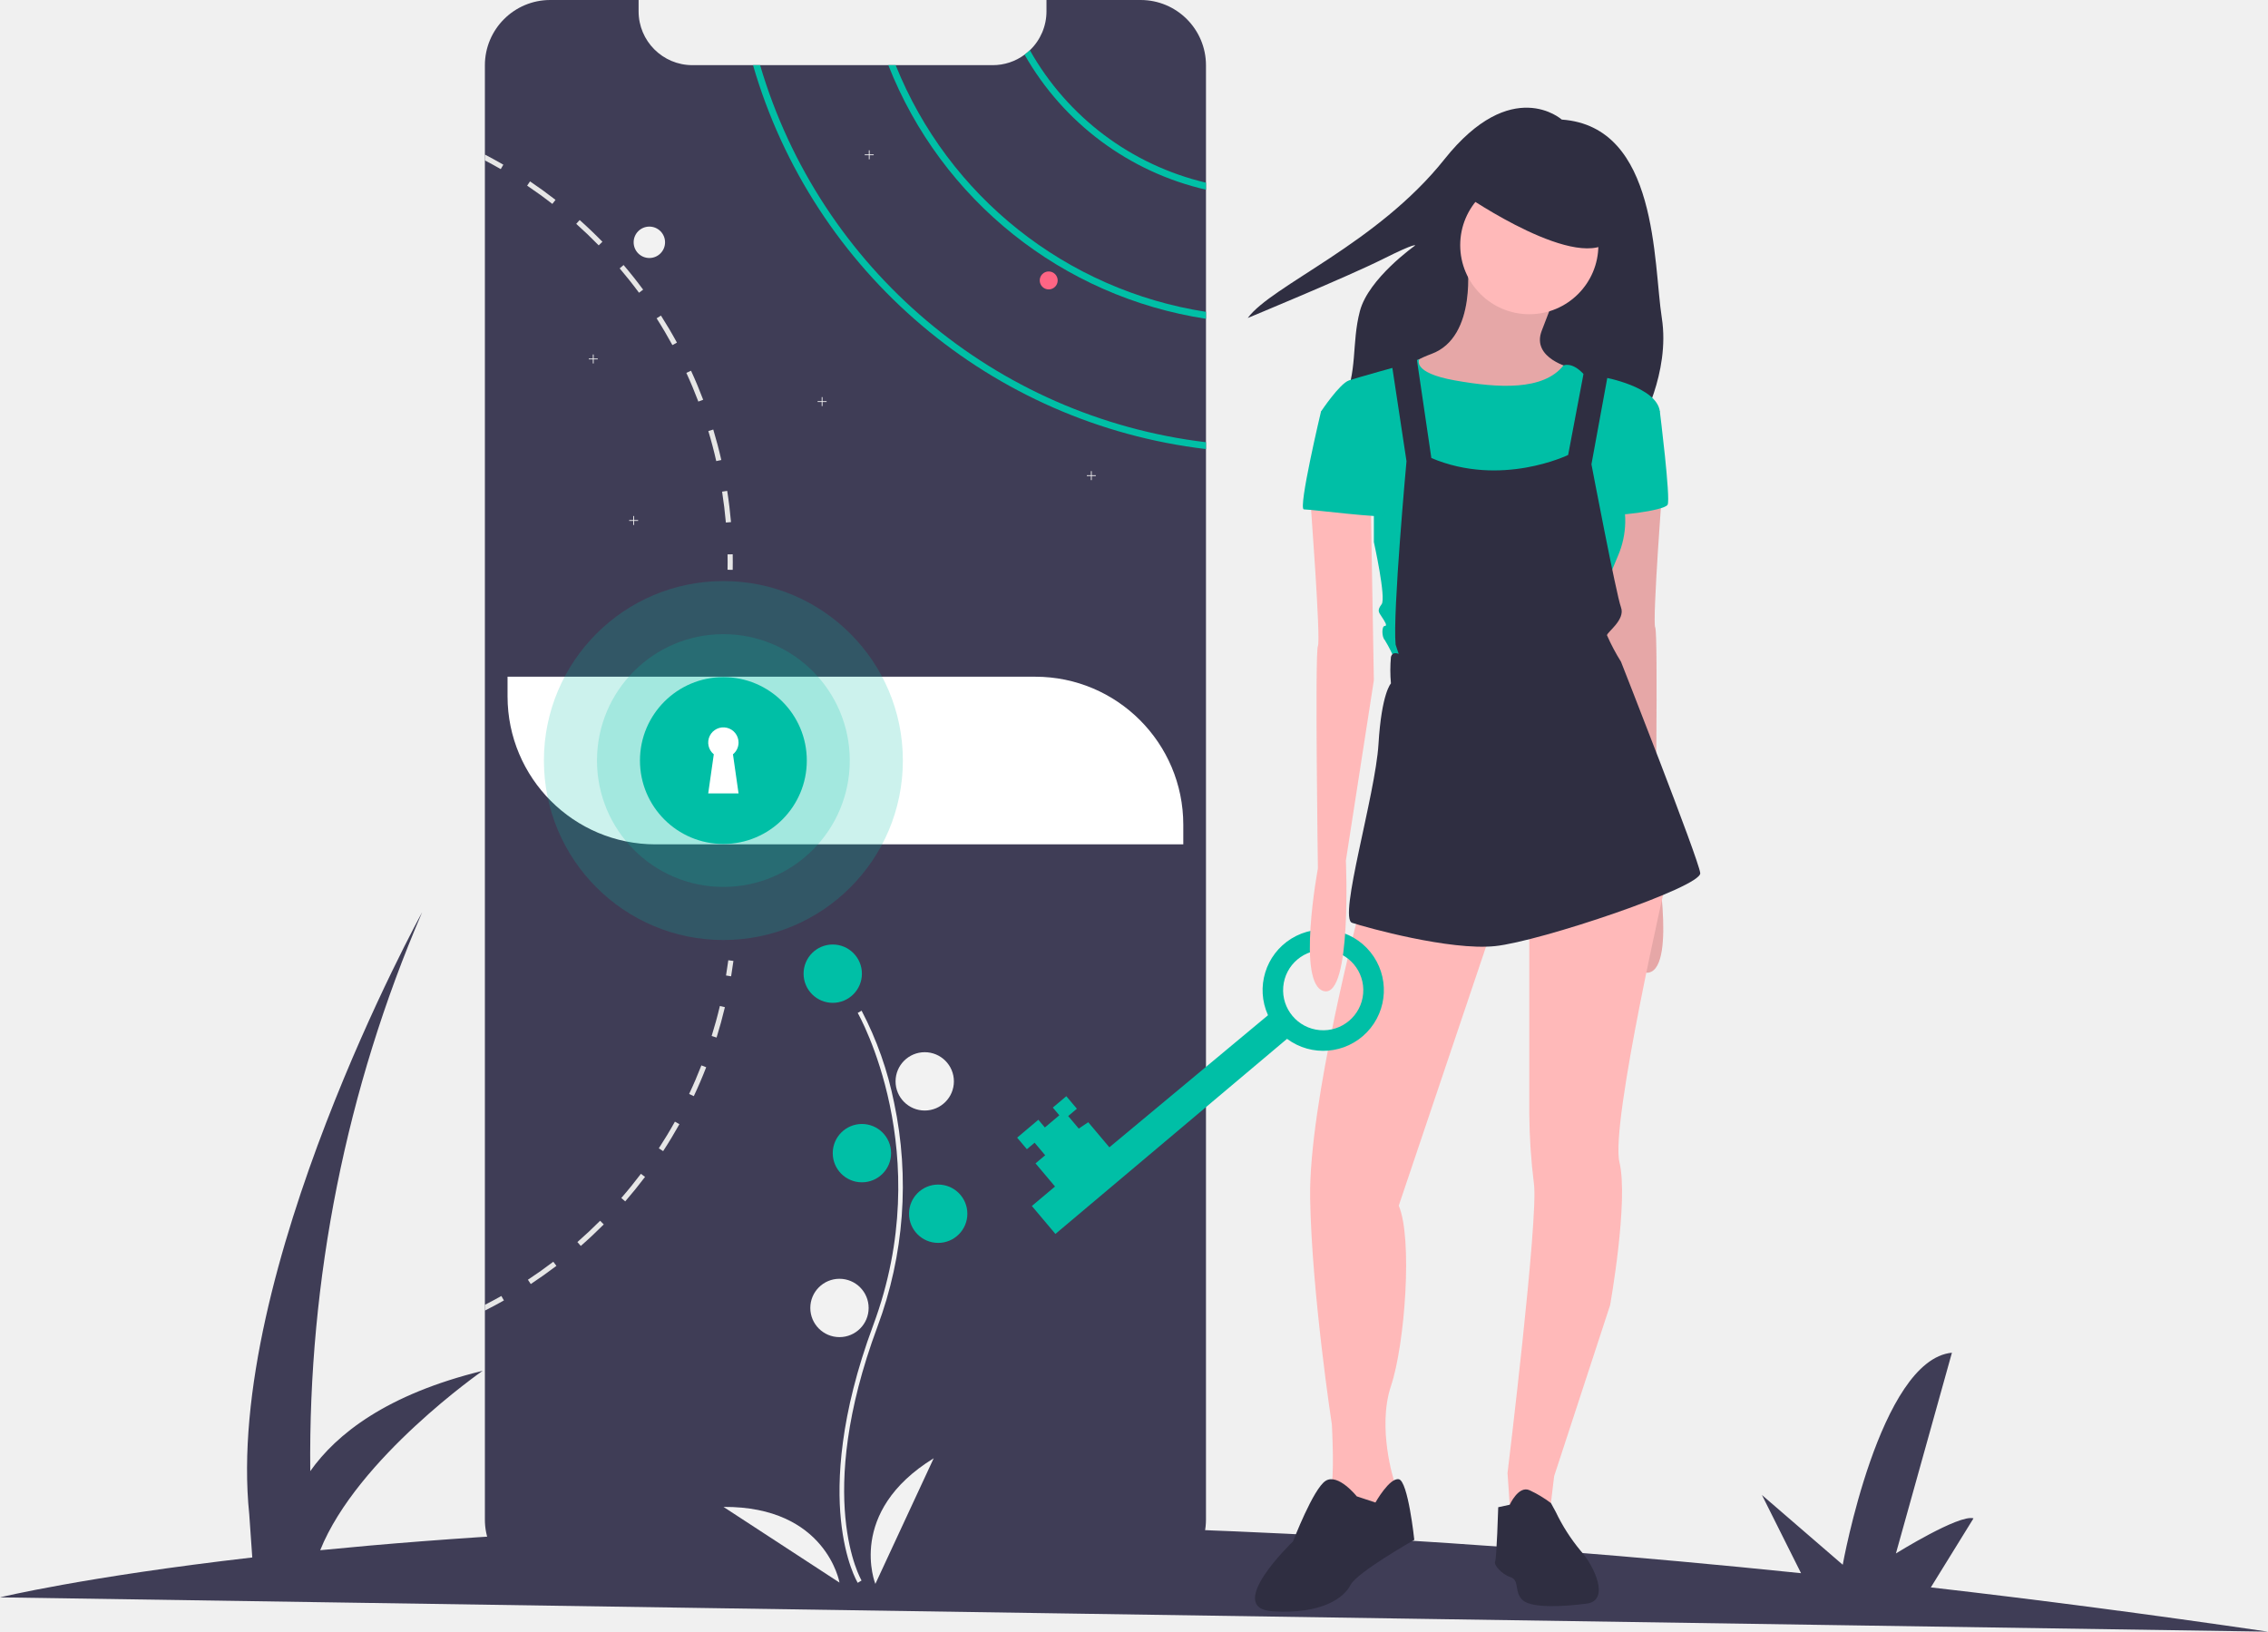
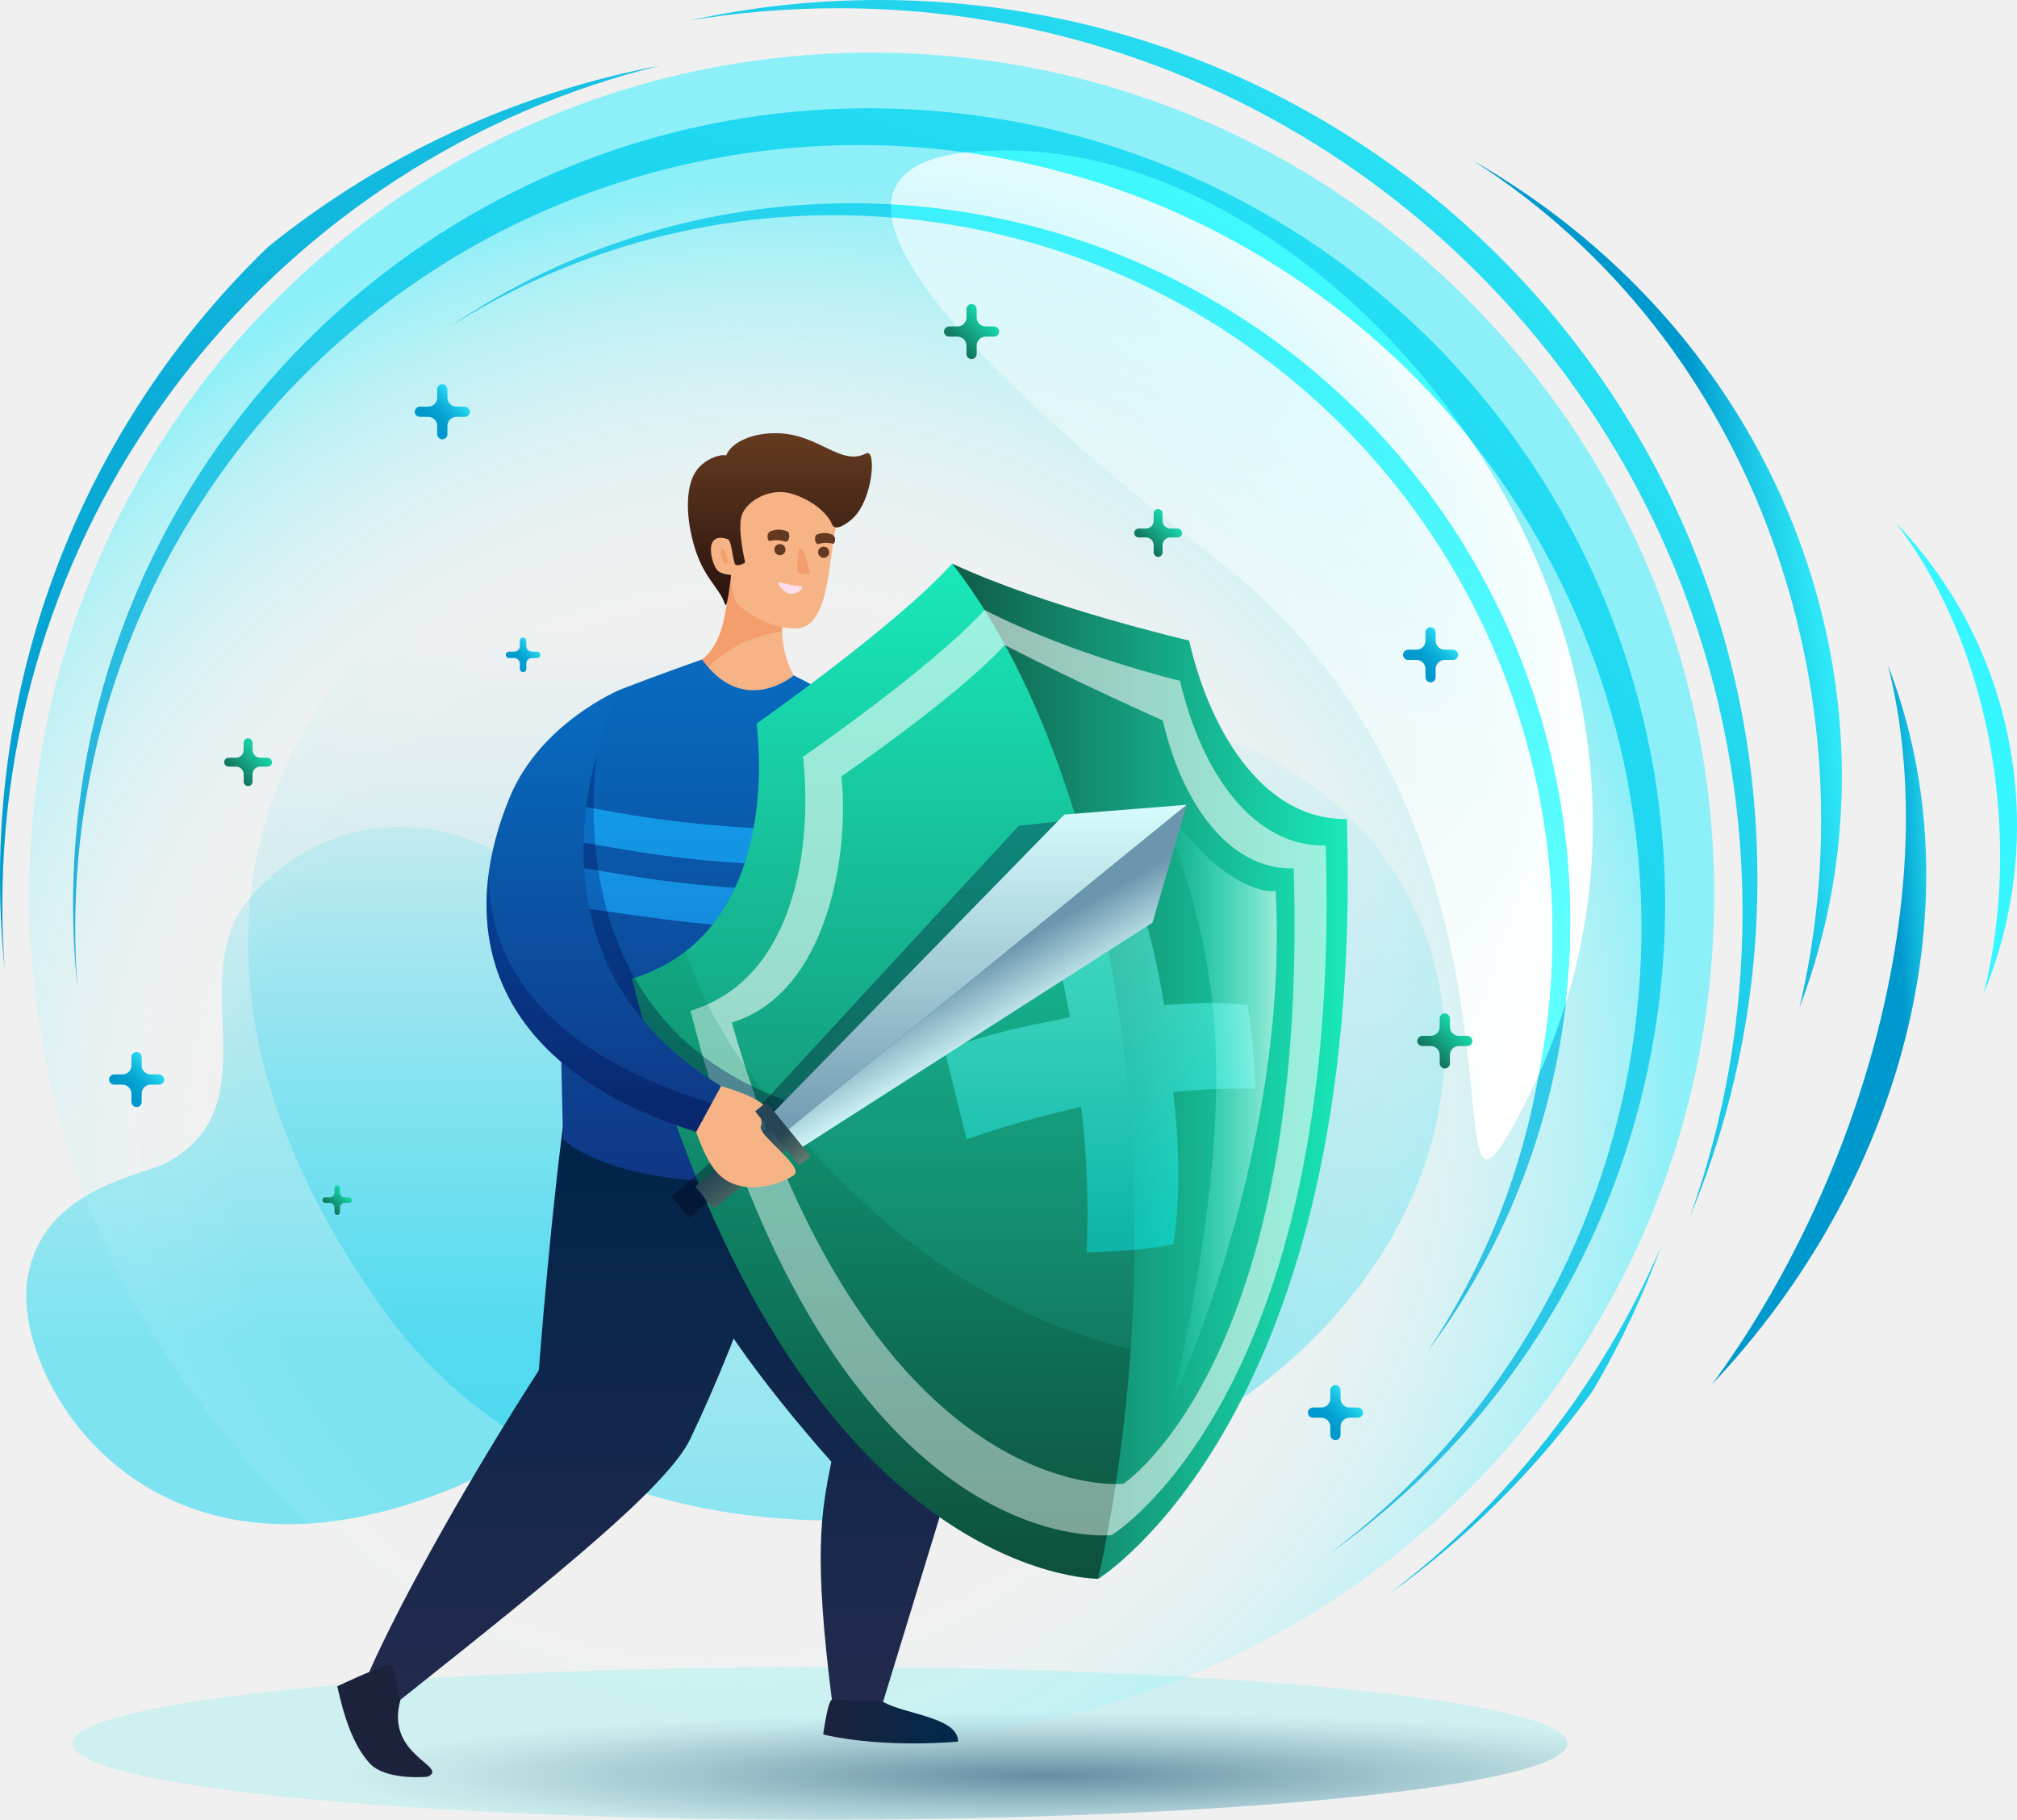
- <svg xmlns="http://www.w3.org/2000/svg" width="367.641" height="264.498" viewBox="0 0 367.641 264.498">
-   <g transform="translate(0 0)">
-     <path d="M462.195,609.605q-28.415-4.162-54.654-7.175l6.917-11.193c-2.332-.689-12.578,5.692-12.578,5.692l9.08-32.542c-11.728,1.13-17.7,34.373-17.7,34.373l-13.1-11.309,6.342,12.676c-53.538-5.526-99.776-7.7-138.667-7.948l5.92-9.58c-2.332-.689-12.578,5.692-12.578,5.692l9.08-32.542c-11.728,1.13-17.7,34.373-17.7,34.373l-13.1-11.309,6.717,13.425c-32.6.4-59.193,2.135-79.715,4.165,5.989-14.939,26.328-29.08,26.328-29.08-15.532,3.8-23.68,10.238-27.938,16.26a223.248,223.248,0,0,1,18.131-90.591s-32.111,58.337-28.021,97.614l.489,6.973c-27.216,3.137-40.9,6.468-40.9,6.468Z" transform="translate(-94.554 -345.107)" fill="#3f3d56" />
-     <path d="M427.561,96.952V332.689a10.6,10.6,0,0,1-10.594,10.587h-95.7a10.576,10.576,0,0,1-10.594-10.587V96.952a10.593,10.593,0,0,1,10.595-10.594h14.321v1.837a8.724,8.724,0,0,0,8.722,8.725h48.674a8.652,8.652,0,0,0,5.172-1.7,8.105,8.105,0,0,0,.858-.72,8.7,8.7,0,0,0,2.691-6.3V86.358h15.264A10.591,10.591,0,0,1,427.561,96.952Z" transform="translate(-232.073 -86.358)" fill="#3f3d56" />
-     <circle cx="2.546" cy="2.546" r="2.546" transform="translate(102.713 36.732)" fill="#f2f2f2" />
-     <path d="M552.079,108.738a8.1,8.1,0,0,1-.858.72,45.55,45.55,0,0,0,29.407,21.89v-1.135a44.478,44.478,0,0,1-28.549-21.475Z" transform="translate(-385.14 -100.599)" fill="#00bfa6" />
-     <path d="M491.684,115.4h-1.193a66.069,66.069,0,0,0,51.493,41.114v-1.127a64.935,64.935,0,0,1-50.3-39.987Z" transform="translate(-346.497 -104.837)" fill="#00bfa6" />
-     <path d="M431.34,115.4h-1.149a87.112,87.112,0,0,0,73.423,62.233v-1.109A86,86,0,0,1,431.34,115.4Z" transform="translate(-308.127 -104.837)" fill="#00bfa6" />
-     <path d="M263.881,158.663h-.663V158h-.129v.663h-.663v.129h.663v.663h.129v-.663h.663Z" transform="translate(-166.987 -100.539)" fill="#f2f2f2" />
-     <path d="M386.881,67.663h-.663V67h-.129v.663h-.663v.129h.663v.663h.129v-.663h.663Z" transform="translate(-245.254 -42.633)" fill="#f2f2f2" />
-     <path d="M281.881,230.663h-.663V230h-.129v.663h-.663v.129h.663v.663h.129v-.663h.663Z" transform="translate(-178.441 -146.354)" fill="#f2f2f2" />
-     <path d="M365.881,177.663h-.663V177h-.129v.663h-.663v.129h.663v.663h.129v-.663h.663Z" transform="translate(-231.892 -112.629)" fill="#f2f2f2" />
-     <path d="M485.881,210.663h-.663V210h-.129v.663h-.663v.129h.663v.663h.129v-.663h.663Z" transform="translate(-308.25 -133.627)" fill="#f2f2f2" />
-     <circle cx="1.455" cy="1.455" r="1.455" transform="translate(168.539 44.005)" fill="#ff6584" />
-     <path d="M417.236,305.158l-.826.127c.258,1.651.462,3.339.611,5.008l.833-.073C417.705,308.529,417.5,306.827,417.236,305.158Z" transform="translate(-299.358 -225.585)" fill="#e6e6e6" />
-     <path d="M411.071,277.818l-.8.244c.484,1.6.916,3.24,1.284,4.873l.818-.185C412,281.1,411.558,279.44,411.071,277.818Z" transform="translate(-295.451 -208.188)" fill="#e6e6e6" />
-     <path d="M401.231,251.6l-.76.349c.7,1.524,1.353,3.088,1.946,4.651l.782-.295C402.6,254.722,401.94,253.136,401.231,251.6Z" transform="translate(-289.215 -191.504)" fill="#e6e6e6" />
-     <path d="M387.926,227.018l-.706.447c.9,1.411,1.76,2.873,2.56,4.339l.735-.4C389.708,229.92,388.835,228.444,387.926,227.018Z" transform="translate(-280.784 -175.863)" fill="#e6e6e6" />
-     <path d="M371.387,204.488l-.636.542c1.084,1.273,2.138,2.6,3.135,3.95l.669-.5C373.551,207.121,372.485,205.775,371.387,204.488Z" transform="translate(-270.304 -161.527)" fill="#e6e6e6" />
-     <path d="M351.947,184.428l-.556.622c1.251,1.117,2.477,2.291,3.644,3.488l.6-.586C354.453,186.741,353.213,185.555,351.947,184.428Z" transform="translate(-257.984 -148.762)" fill="#e6e6e6" />
-     <path d="M329.98,167.208l-.469.691c1.389.935,2.764,1.931,4.084,2.96l.516-.658C332.773,169.161,331.384,168.154,329.98,167.208Z" transform="translate(-244.062 -137.804)" fill="#e6e6e6" />
-     <path d="M310.671,155.248v.946c.869.455,1.731.931,2.575,1.418l.418-.724Q312.191,156.037,310.671,155.248Z" transform="translate(-232.074 -130.194)" fill="#e6e6e6" />
-     <path d="M418.161,516.843c.136-.813.26-1.644.369-2.468l.829.11c-.11.833-.236,1.673-.373,2.495Z" transform="translate(-300.472 -358.714)" fill="#e6e6e6" />
-     <path d="M411.752,539.628l.8.249c.5-1.616.955-3.272,1.348-4.921l-.814-.193C412.7,536.4,412.25,538.03,411.752,539.628Z" transform="translate(-296.394 -371.687)" fill="#e6e6e6" />
-     <path d="M401.71,565.863l.759.356c.721-1.53,1.4-3.107,2.009-4.686l-.78-.3C403.093,562.79,402.425,564.35,401.71,565.863Z" transform="translate(-290.004 -388.528)" fill="#e6e6e6" />
-     <path d="M388.2,590.644l.7.455c.925-1.418,1.812-2.888,2.638-4.368l-.729-.409C389.994,587.786,389.114,589.239,388.2,590.644Z" transform="translate(-281.406 -404.496)" fill="#e6e6e6" />
-     <path d="M371.482,613.486l.634.549c1.113-1.283,2.191-2.618,3.214-3.968l-.67-.5C373.652,610.9,372.584,612.219,371.482,613.486Z" transform="translate(-270.769 -419.286)" fill="#e6e6e6" />
-     <path d="M351.908,633.949l.551.629c1.279-1.116,2.529-2.293,3.724-3.488l-.591-.592C354.41,631.68,353.17,632.841,351.908,633.949Z" transform="translate(-258.313 -432.605)" fill="#e6e6e6" />
-     <path d="M329.855,651.674l.462.7c1.412-.932,2.814-1.926,4.16-2.95l-.506-.668C332.638,649.771,331.253,650.753,329.855,651.674Z" transform="translate(-244.281 -444.223)" fill="#e6e6e6" />
-     <path d="M313.758,664.742c-1.011.571-2.044,1.124-3.088,1.648v-.938c.9-.458,1.8-.942,2.673-1.433Z" transform="translate(-232.074 -453.935)" fill="#e6e6e6" />
-     <path d="M418.836,333.437l.836-.015c.015.844.016,1.693,0,2.523l-.836-.013C418.852,335.111,418.851,334.272,418.836,333.437Z" transform="translate(-300.901 -243.57)" fill="#e6e6e6" />
-     <path d="M226.216,301.632h85.541a24,24,0,0,1,24,24v3.177H250.219a24,24,0,0,1-24-24v-3.177Z" transform="translate(-143.946 -191.934)" fill="#fff" />
-     <path d="M471.7,629.6c-.083-.136-2.051-3.422-2.734-10.246-.626-6.26-.223-16.812,5.249-31.53,10.367-27.884-2.389-50.382-2.519-50.606l.629-.365a55.851,55.851,0,0,1,5.269,14.927,65.121,65.121,0,0,1-2.7,36.3c-10.349,27.836-2.655,41.013-2.576,41.143Z" transform="translate(-332.66 -373.019)" fill="#f2f2f2" />
-     <circle cx="4.728" cy="4.728" r="4.728" transform="translate(130.259 153.109)" fill="#00bfa6" />
-     <circle cx="4.728" cy="4.728" r="4.728" transform="translate(145.17 170.566)" fill="#f2f2f2" />
-     <circle cx="4.728" cy="4.728" r="4.728" transform="translate(134.987 182.203)" fill="#00bfa6" />
-     <circle cx="4.728" cy="4.728" r="4.728" transform="translate(147.352 192.023)" fill="#00bfa6" />
-     <circle cx="4.728" cy="4.728" r="4.728" transform="translate(131.35 207.297)" fill="#f2f2f2" />
-     <path d="M483.4,756.724s-4.728-11.638,9.456-20.366Z" transform="translate(-341.504 -499.966)" fill="#f2f2f2" />
-     <path d="M435.833,770.308s-2.152-12.376-18.805-12.27Z" transform="translate(-299.75 -513.762)" fill="#f2f2f2" />
-     <circle cx="29.094" cy="29.094" r="29.094" transform="translate(88.166 94.193)" fill="#00bfa6" opacity="0.2" />
-     <circle cx="20.489" cy="20.489" r="20.489" transform="translate(96.771 102.798)" fill="#00bfa6" opacity="0.2" />
-     <circle cx="13.523" cy="13.523" r="13.523" transform="translate(103.737 109.765)" fill="#00bfa6" />
-     <path d="M415.137,413.035a2.459,2.459,0,1,0-4.012,1.905l-.905,6.339h4.917l-.905-6.339A2.453,2.453,0,0,0,415.137,413.035Z" transform="translate(-295.419 -292.664)" fill="#fff" />
-     <path d="M701.6,136.285s-8.111-7.272-19.018,6.433-27.968,20.417-31.884,25.731c0,0,16.222-6.712,21.815-9.509s5.314-2.237,5.314-2.237-7.551,5.314-8.95,10.628-.28,9.789-2.8,15.1,48.105,3.636,48.105,3.636,5.034-8.67,3.636-17.62S717.262,137.4,701.6,136.285Z" transform="translate(-448.439 -116.901)" fill="#2f2e41" />
-     <path d="M729.1,202.56s1.764,12.346-5.795,15.117-4.787,6.551-4.787,6.551l11.338,5.543,12.094-3.779,4.031-6.047s-6.551-1.512-4.787-6.047,2.268-6.047,2.268-6.047Z" transform="translate(-491.277 -160.3)" fill="#ffb9b9" />
-     <path d="M729.1,202.56s1.764,12.346-5.795,15.117-4.787,6.551-4.787,6.551l11.338,5.543,12.094-3.779,4.031-6.047s-6.551-1.512-4.787-6.047,2.268-6.047,2.268-6.047Z" transform="translate(-491.277 -160.3)" opacity="0.1" />
-     <path d="M817.7,299.551s-1.764,23.18-1.26,24.188,0,36.029,0,36.029,3.527,18.9-1.008,19.9-3.527-21.164-3.527-21.164l-4.535-29.227.5-28.975Z" transform="translate(-548.131 -222.017)" fill="#ffb9b9" />
-     <path d="M817.7,299.551s-1.764,23.18-1.26,24.188,0,36.029,0,36.029,3.527,18.9-1.008,19.9-3.527-21.164-3.527-21.164l-4.535-29.227.5-28.975Z" transform="translate(-548.131 -222.017)" opacity="0.1" />
-     <path d="M686.56,491.454s-8.315,31.494-8.063,46.863,3.527,36.785,3.527,36.785.5,9.322-.252,10.33,3.779,5.291,3.779,5.291l4.787-2.772,1.764-2.016v-1.764s-2.772-8.566-.5-15.369,3.527-23.936,1.26-29.227l15.621-46.36Z" transform="translate(-466.125 -344.129)" fill="#ffb9b9" />
-     <path d="M670.421,748.46s-3.023-3.779-5.039-2.519-5.291,9.826-5.291,9.826S648.753,766.6,656.815,767.1s11.59-2.268,12.6-4.283,10.33-7.307,10.33-7.307-1.008-9.574-2.52-9.826-3.779,3.779-3.779,3.779Z" transform="translate(-450.49 -505.896)" fill="#2f2e41" />
-     <path d="M770.019,483.771v31.242a96.625,96.625,0,0,0,.756,11.338c.756,5.543-4.283,46.863-4.283,46.863l.5,7.307,6.3-.5.756-6.3L783.12,546s3.023-16.881,1.512-23.18,7.811-46.611,7.811-46.611Z" transform="translate(-522.122 -334.43)" fill="#ffb9b9" />
-     <path d="M761.4,753.123l1.866-.406s1.409-3.122,3.173-2.366a19.018,19.018,0,0,1,3.507,2.1l.776,1.426a30.116,30.116,0,0,0,4.031,6.3c2.268,2.52,4.787,8.063,1.008,8.567s-8.818.756-10.33-.5-.5-3.275-2.016-3.779-2.771-2.016-2.52-2.52S761.4,753.123,761.4,753.123Z" transform="translate(-518.538 -508.795)" fill="#2f2e41" />
-     <circle cx="11.198" cy="11.198" r="11.198" transform="translate(236.699 28.543)" fill="#ffb9b9" />
-     <path d="M718,247.637l3.328-1.162s-1.312,2.17,5.742,3.43,14.361,1.706,17.636-2.423c0,0,1.26-.6,3.024,1.163s2.771,1.26,2.771,1.26l-1.26,6.551-2.52,12.094-3.275,9.07-9.322-2.016L724.043,268.3l-3.779-9.826V249.4Z" transform="translate(-491.263 -188.244)" fill="#00bfa6" />
-     <path d="M726.693,252.806l2.52-1.764s8.566,1.512,9.07,5.543l-6.551,12.6a14.342,14.342,0,0,1-.252,10.834c-2.52,5.795-2.268,7.055-2.268,7.055l-1.764,7.559-32,2.52a22.664,22.664,0,0,0-1.764-3.527c-.5-.5-.5-2.268,0-2.268s0-.756-.5-1.512-.756-1.008,0-2.016-1.26-10.078-1.26-10.078v-9.826l-8.566-11.338s3.023-4.535,4.535-5.039,8.7-2.491,8.7-2.491l1.627,2.4,2.268,18.236,3.275,11.086,13.791-2.343,5.357-8.995,3.527-10.582Z" transform="translate(-469.221 -189.885)" fill="#00bfa6" />
-     <path d="M817.809,265.6l2.016,1.512s1.764,14.109,1.26,15.117-9.322,2.016-9.574,1.512S817.809,265.6,817.809,265.6Z" transform="translate(-550.764 -200.416)" fill="#00bfa6" />
-     <path d="M702.624,244.443l2.52,16.629s-2.268,24.691-1.764,29.731l.5,1.512s-1.008-.5-1.26.5a23.566,23.566,0,0,0,0,4.283s-1.512,1.512-2.016,9.826-6.551,28.219-4.283,28.975,15.873,4.535,23.18,3.779,33.51-9.574,33.258-11.842-12.85-34.266-12.85-34.266a33.1,33.1,0,0,1-2.267-4.283c0-.5,3.023-2.52,2.268-4.535s-4.787-23.18-4.787-23.18l2.772-15.117-3.779-1.008-2.771,14.613s-10.834,5.291-22.172.5l-2.52-17.133Z" transform="translate(-477.151 -186.309)" fill="#2f2e41" />
-     <path d="M747.864,164.718s18.645,12.85,23.684,7.055-8.818-10.834-8.818-10.834l-11.59-1.26Z" transform="translate(-510.269 -133.014)" fill="#2f2e41" />
-     <path d="M591.664,518.405a9.829,9.829,0,1,0-3.084-3.827l-25.715,21.411-3.424-4.064-1.538,1.029-1.712-2.032,1.407-1.185-1.712-2.032-2.188,1.844,1.054,1.25-2.344,1.975-1.054-1.25-3.438,2.9,1.58,1.875,1.25-1.054,1.712,2.032-1.563,1.317,3.16,3.751L550.3,545.5l3.819,4.532Zm6.42-14.362a6.5,6.5,0,1,1-7.033,5.926A6.5,6.5,0,0,1,598.084,504.043Z" transform="translate(-383.037 -350.006)" fill="#00bfa6" />
-     <path d="M678.424,307.864s1.764,23.18,1.26,24.188,0,36.029,0,36.029-3.527,18.9,1.008,19.9,3.527-21.164,3.527-21.164l4.535-29.227-.5-28.975Z" transform="translate(-466.053 -227.307)" fill="#ffb9b9" />
-     <path d="M680.224,267.682l-2.016.756s-3.779,15.873-2.771,15.873,13.1,1.512,13.1,1.008-2.268-12.85-2.268-12.85Z" transform="translate(-464.073 -201.738)" fill="#00bfa6" />
+ <svg xmlns="http://www.w3.org/2000/svg" xmlns:xlink="http://www.w3.org/1999/xlink" width="459.89" height="414.945" viewBox="0 0 459.89 414.945">
+   <defs>
+     <linearGradient id="a" x1="0.622" y1="0.737" x2="0.622" y2="-0.221" gradientUnits="objectBoundingBox">
+       <stop offset="0" stop-color="#86f1ff" />
+       <stop offset="1" stop-color="#fff" />
+     </linearGradient>
+     <linearGradient id="b" x1="0.972" y1="3.578" x2="0.972" y2="2.571" xlink:href="#a" />
+     <linearGradient id="c" x1="0.231" y1="9.837" x2="0.231" y2="8.625" xlink:href="#a" />
+     <linearGradient id="d" x1="-1.209" y1="13.813" x2="-1.209" y2="12.651" xlink:href="#a" />
+     <linearGradient id="e" x1="0.56" y1="1.116" x2="0.56" y2="0.092" xlink:href="#a" />
+     <radialGradient id="f" cx="0.214" cy="0.927" r="1.299" gradientTransform="translate(0.046) scale(0.908 1)" gradientUnits="objectBoundingBox">
+       <stop offset="0.29" stop-color="#0099ce" />
+       <stop offset="0.42" stop-color="#039ed0" />
+       <stop offset="0.579" stop-color="#0badd8" />
+       <stop offset="0.752" stop-color="#1ac5e5" />
+       <stop offset="0.935" stop-color="#2de8f7" />
+       <stop offset="1" stop-color="#36f6ff" />
+     </radialGradient>
+     <radialGradient id="g" cx="-3.552" cy="0.577" r="5.369" gradientTransform="translate(-0.138) scale(1.276 1)" xlink:href="#f" />
+     <radialGradient id="h" cx="-0.258" cy="1.189" r="1.543" gradientTransform="translate(-0.07) scale(1.139 1)" xlink:href="#f" />
+     <radialGradient id="i" cx="0.627" cy="1.527" r="2.075" gradientTransform="translate(-0.185) scale(1.371 1)" xlink:href="#f" />
+     <radialGradient id="j" cx="-0.033" cy="1.083" r="1.635" gradientTransform="translate(-0.012) scale(1.025 1)" xlink:href="#f" />
+     <radialGradient id="k" cx="0.419" cy="0.639" r="0.57" gradientTransform="matrix(0.672, -0.741, 0.706, 0.64, -0.313, 0.54)" gradientUnits="objectBoundingBox">
+       <stop offset="0.521" stop-color="#fff" stop-opacity="0" />
+       <stop offset="0.644" stop-color="#cefbff" stop-opacity="0.114" />
+       <stop offset="0.911" stop-color="#54f2ff" stop-opacity="0.4" />
+       <stop offset="1" stop-color="#2aefff" stop-opacity="0.502" />
+     </radialGradient>
+     <radialGradient id="l" cx="0.13" cy="0.581" r="0.715" gradientTransform="translate(-0.219) scale(1.437 1)" gradientUnits="objectBoundingBox">
+       <stop offset="0" stop-color="#fff" stop-opacity="0" />
+       <stop offset="0.086" stop-color="#fff" stop-opacity="0.031" />
+       <stop offset="0.219" stop-color="#fff" stop-opacity="0.118" />
+       <stop offset="0.384" stop-color="#fff" stop-opacity="0.263" />
+       <stop offset="0.575" stop-color="#fff" stop-opacity="0.459" />
+       <stop offset="0.786" stop-color="#fff" stop-opacity="0.714" />
+       <stop offset="1" stop-color="#fff" />
+     </radialGradient>
+     <linearGradient id="m" x1="0.67" y1="0.513" x2="1.038" y2="0.402" gradientUnits="objectBoundingBox">
+       <stop offset="0" stop-color="#0099ce" />
+       <stop offset="0.118" stop-color="#0aabd7" />
+       <stop offset="0.36" stop-color="#1dcbe8" />
+       <stop offset="0.593" stop-color="#2be3f5" />
+       <stop offset="0.812" stop-color="#33f1fc" />
+       <stop offset="1" stop-color="#36f6ff" />
+     </linearGradient>
+     <linearGradient id="n" x1="0.928" y1="0.628" x2="1.311" y2="0.549" xlink:href="#m" />
+     <linearGradient id="o" x1="-0.545" y1="0.585" x2="-0.026" y2="0.493" xlink:href="#m" />
+     <radialGradient id="p" cx="0.5" cy="0.5" r="4.644" gradientTransform="translate(0.599 0.665) scale(0.102 0.09)" gradientUnits="objectBoundingBox">
+       <stop offset="0" stop-color="#6c96ae" />
+       <stop offset="0.069" stop-color="#759eb4" />
+       <stop offset="0.502" stop-color="#acd2dc" />
+       <stop offset="0.825" stop-color="#cef2f5" />
+       <stop offset="1" stop-color="#dbffff" />
+     </radialGradient>
+     <linearGradient id="q" x1="0.5" y1="1" x2="0.5" gradientUnits="objectBoundingBox">
+       <stop offset="0" stop-color="#232a4d" />
+       <stop offset="1" stop-color="#00244a" />
+     </linearGradient>
+     <linearGradient id="s" y1="0.5" x2="1" y2="0.5" gradientUnits="objectBoundingBox">
+       <stop offset="0" stop-color="#1c223c" />
+       <stop offset="1" stop-color="#00284c" />
+     </linearGradient>
+     <linearGradient id="t" x1="1.154" y1="2.576" x2="2.421" y2="2.576" xlink:href="#s" />
+     <linearGradient id="u" x1="0.518" y1="1.044" x2="0.518" y2="0.026" gradientUnits="objectBoundingBox">
+       <stop offset="0" stop-color="#26110e" />
+       <stop offset="1" stop-color="#633a1f" />
+     </linearGradient>
+     <linearGradient id="v" x1="0.527" y1="1.045" x2="0.527" y2="0.049" gradientUnits="objectBoundingBox">
+       <stop offset="0" stop-color="#0f3482" />
+       <stop offset="1" stop-color="#0869bd" />
+     </linearGradient>
+     <linearGradient id="w" x1="0.526" y1="4.457" x2="0.526" y2="-0.869" xlink:href="#v" />
+     <linearGradient id="x" y1="0.5" x2="1" y2="0.5" gradientUnits="objectBoundingBox">
+       <stop offset="0" stop-color="#105b47" />
+       <stop offset="1" stop-color="#19e9bb" />
+     </linearGradient>
+     <linearGradient id="y" x1="0.5" y1="1" x2="0.5" y2="0" xlink:href="#x" />
+     <linearGradient id="z" x1="0.508" y1="1.001" x2="0.508" y2="-0.002" gradientUnits="objectBoundingBox">
+       <stop offset="0" stop-color="#67ebff" />
+       <stop offset="0.173" stop-color="#8aefff" />
+       <stop offset="0.445" stop-color="#bcf6ff" />
+       <stop offset="0.684" stop-color="#e0fbff" />
+       <stop offset="0.876" stop-color="#f6fdff" />
+       <stop offset="1" stop-color="#fff" />
+     </linearGradient>
+     <linearGradient id="aa" x1="0.5" y1="1" x2="0.5" y2="-0.617" xlink:href="#x" />
+     <linearGradient id="ab" y1="0.5" x2="1" y2="0.5" gradientUnits="objectBoundingBox">
+       <stop offset="0" stop-color="#19e9bb" stop-opacity="0" />
+       <stop offset="1" stop-color="#fff" />
+     </linearGradient>
+     <linearGradient id="ac" x1="0.214" y1="0.419" x2="1.176" y2="0.419" gradientUnits="objectBoundingBox">
+       <stop offset="0" stop-color="#12235e" />
+       <stop offset="1" stop-color="#13468e" />
+     </linearGradient>
+     <linearGradient id="ad" x1="0.786" y1="0.341" x2="1.772" y2="0.341" xlink:href="#ac" />
+     <linearGradient id="ae" x1="1.887" y1="0.724" x2="1.887" y2="-0.317" xlink:href="#v" />
+     <linearGradient id="af" x1="0.536" y1="1.055" x2="0.536" y2="-0.034" gradientUnits="objectBoundingBox">
+       <stop offset="0" stop-color="#6c96ae" />
+       <stop offset="1" stop-color="#dbffff" />
+     </linearGradient>
+     <linearGradient id="ag" x1="0.513" y1="0.445" x2="0.636" y2="0.63" xlink:href="#af" />
+     <linearGradient id="ah" x1="0.487" y1="1.751" x2="1.325" y2="1.751" gradientUnits="objectBoundingBox">
+       <stop offset="0" stop-color="#274655" />
+       <stop offset="1" stop-color="#8a9c7c" />
+     </linearGradient>
+     <linearGradient id="ai" x1="0.05" y1="0.725" x2="3.085" y2="0.725" xlink:href="#ah" />
+     <linearGradient id="aj" x1="0.578" y1="1.055" x2="0.578" y2="0.071" xlink:href="#v" />
+     <linearGradient id="ak" x1="0.583" y1="1.095" x2="0.583" y2="0.157" xlink:href="#v" />
+     <linearGradient id="al" x1="0.109" y1="0.891" x2="0.856" y2="0.144" gradientTransform="matrix(1, 0, 0, 1, 0, 0)" xlink:href="#f" />
+     <linearGradient id="am" x1="0.109" y1="0.891" x2="0.856" y2="0.144" gradientTransform="matrix(1, 0, 0, 1, 0, 0)" xlink:href="#f" />
+     <linearGradient id="ap" x1="0.109" y1="0.891" x2="0.856" y2="0.144" xlink:href="#x" />
+   </defs>
+   <g transform="translate(-59.157 -52.608)">
+     <path d="M115.859,257.687c-14.98,17.692,5.69,47.135-18.776,60.055-6.067,3.2-28.423,5.912-31.687,26.582-3.47,21.969,26.352,75.867,95.921,48.071,47.847-19.118,54.682-83.328,37.214-117.787C179.62,237.3,138.843,230.542,115.859,257.687Z" fill="url(#a)" style="mix-blend-mode:multiply;isolation:isolate" />
+     <path d="M409.8,386.447c-8.794-13.242-34.442-43.674-47.433-49.768-13.807-6.477-55,2.88-49.964,54,3.462,35.161,44.448,51.915,70.477,46.986C411.061,432.332,423.3,406.765,409.8,386.447Z" fill="url(#b)" style="mix-blend-mode:multiply;isolation:isolate" />
+     <path d="M412.324,384.79c-4.314-.675-15.236-1.125-18.88.376-3.874,1.6-9.619,11.675,1.671,20.139,7.765,5.821,18.761.626,22.591-5.561C421.852,393.046,418.942,385.825,412.324,384.79Z" fill="url(#c)" style="mix-blend-mode:multiply;isolation:isolate" />
+     <path d="M95.14,179.59c6.279,2.5,22.608,6.923,28.623,5.907,6.392-1.079,18.52-14.32,4.384-30.966-9.721-11.448-28.1-7.38-36,.644C83.592,163.862,85.507,175.757,95.14,179.59Z" fill="url(#d)" style="mix-blend-mode:multiply;isolation:isolate" />
+     <path d="M346.629,224.408c-34.439-17.541-74.311,27.263-104.637-7.5-7.518-8.619-20.465-43.861-55.256-41.252C149.759,178.431,73.7,247.442,145.42,349.7c49.325,70.331,156.137,56.861,205.373,15.334C404.1,320.08,399.47,251.322,346.629,224.408Z" fill="url(#e)" style="mix-blend-mode:multiply;isolation:isolate" />
+     <path d="M257.317,77.3A181.5,181.5,0,0,0,75.82,258.8a183.675,183.675,0,0,0,.984,18.967q-.5-6.687-.5-13.505A178.556,178.556,0,1,1,362.385,406.806,181.508,181.508,0,0,0,257.317,77.3Z" fill="url(#f)" />
+     <path d="M375.49,416.345A201.492,201.492,0,0,0,422.3,369.769,201.86,201.86,0,0,0,438,336.6,197.8,197.8,0,0,1,375.49,416.345Z" fill="url(#g)" />
+     <path d="M250.3,54.485c113.862,0,206.165,92.3,206.165,206.164a205.8,205.8,0,0,1-11.982,69.411,199.752,199.752,0,0,0,15.374-77.1c0-110.651-89.7-200.351-200.351-200.351a201.017,201.017,0,0,0-43.153,4.675A207.544,207.544,0,0,1,250.3,54.485Z" fill="url(#h)" />
+     <path d="M209.657,67.571A201.974,201.974,0,0,0,120.288,108.9,199.754,199.754,0,0,0,59.157,252.959,202.547,202.547,0,0,0,60.243,273.9q-.552-7.381-.558-14.908C59.685,166.378,123.562,88.7,209.657,67.571Z" fill="url(#i)" />
+     <path d="M253.5,98.954a162.968,162.968,0,0,0-91.723,28.1A163.758,163.758,0,0,1,413.1,265.425a164.631,164.631,0,0,1-2.819,30.4,162.789,162.789,0,0,1-25.646,64.958A163.758,163.758,0,0,0,253.5,98.954Z" fill="url(#j)" />
+     <circle cx="192.091" cy="192.091" r="192.091" transform="translate(65.828 64.609)" fill="url(#k)" />
+     <path d="M292.26,87C369.3,90,459.042,201.889,406.747,304.471c-25.328,49.683,11.284-60.978-70-124.162C258.065,119.151,239.313,84.931,292.26,87Z" fill="url(#l)" style="mix-blend-mode:overlay;isolation:isolate" />
+     <path d="M469.45,282.38c26.383-69.146-2.127-151.714-74.541-193.221C459.858,130.666,486.278,211.087,469.45,282.38Z" fill="url(#m)" />
+     <path d="M449.505,368.27c43.284-45.781,60.959-110.206,40.124-163.922C502.513,255.116,483.834,321.519,449.505,368.27Z" fill="url(#n)" />
+     <path d="M511.435,279.2c14.751-35.647,8.066-78.211-20.085-107.446C513.636,200.585,520.233,244.537,511.435,279.2Z" fill="url(#o)" />
+     <ellipse cx="170.451" cy="17.403" rx="170.451" ry="17.403" transform="translate(75.661 432.747)" fill="url(#p)" style="mix-blend-mode:multiply;isolation:isolate" />
+     <path d="M187.49,309.608s-2.759,20.666-5.487,55.468c-15.461,24.033-30.9,51.285-38.664,68.783,1.4,1.547,4.667,7.173,7.137,6.329,35.339-28.12,60.844-48.553,66.1-59.534,11.9-24.844,26.9-66.547,19.024-66.547C235.6,314.107,193.6,306.852,187.49,309.608Z" fill="url(#q)" />
+     <path d="M251.5,309.423l29.184,65.286L260.5,440.683s-11.083,4.139-11.668-.5c-4.169-33.007-2.5-42.484-.124-54.263-33.818-38.24-47.768-68.178-28.265-72.934C220.442,312.991,246.025,304.243,251.5,309.423Z" fill="url(#q)" />
+     <path d="M260.5,440.683c5.2,2.907,17.106,3.49,17.106,9.053,0,0-16.483,1.645-30.762-1.618,0,0,1.064-7.772,1.988-7.93C253.39,440.544,258.059,440.69,260.5,440.683Z" fill="url(#s)" />
+     <path d="M150.476,440.188c-3.651,12.791,11.225,15.176,6.2,17.552,0,0-9.657,1.008-13.338-3.169s-5.7-10.293-7.276-17.445c0,0,11.795-5.6,12.333-4.836C150.015,436.564,149.427,437.986,150.476,440.188Z" fill="url(#t)" />
+     <path d="M225.066,182.68s1.126,15.1-5.836,20.306c0,0,8.4,14.788,20.9,3.627a21.32,21.32,0,0,1-2.426-13.07L228.626,183S226.432,177.164,225.066,182.68Z" fill="#f6b386" />
+     <path d="M223.218,202.519a27.973,27.973,0,0,1,14.292-5.9,19.5,19.5,0,0,1,.2-3.076L228.626,183s-2.194-5.837-3.56-.321c0,0,1.126,15.1-5.836,20.306a16.926,16.926,0,0,0,1.273,1.842C221.4,204.022,222.311,203.254,223.218,202.519Z" fill="#f6b386" opacity="0.4" style="mix-blend-mode:multiply;isolation:isolate" />
+     <path d="M249.19,175.808c.753-5.409,3.192-11.816-2.329-15.529-5.668-3.812-22.274-3.853-21.393,13.854,0,0-4.676-2.6-5.011,2.731s2.539,7.97,5.272,7.055c0,0,.476,4.747,1.375,6.047,1.8,2.6,8.475,6.076,13.5,5.967C247.052,195.793,247.837,185.532,249.19,175.808Z" fill="#f6b386" />
+     <path d="M229.068,180.9s-1.857-7.7-.766-10.86,6.449-6.452,11.583-4.791,8.2,4.87,8.951,6.858,3.744-.4,4.6-1.156c4.838-4.266,5.581-16.174,3.225-14.956-5.725,2.958-10.525-4.121-19.692-4.582-6.068-.3-11.046,2-12.241,5.049-1.454-.37-4.879.871-6.706,3.345-2.353,3.186-2.531,9.127-1.151,15.141,2.153,9.387,6.191,11.194,7.564,15.412.552,1.7,1.415-6.655,1.415-6.655s-2.376-.092-3.212-1.147c-1.328-1.677-3.151-8.795,2.366-7.041.983.313,1.008,3.463,1.658,5.538C226.994,182.113,229.068,180.9,229.068,180.9Z" fill="url(#u)" />
+     <path d="M236.966,185.384a33.946,33.946,0,0,0,4.971.947c.563.066-.633,1.809-2.5,1.688C237.668,187.9,235.877,185.068,236.966,185.384Z" fill="#ffdeeb" />
+     <path d="M241.369,177.758c-.124.193-.8,5.116-.242,5.454a4.94,4.94,0,0,0,2.618.241C244.116,183.3,242.112,176.6,241.369,177.758Z" fill="#f6b386" opacity="0.4" style="mix-blend-mode:multiply;isolation:isolate" />
+     <path d="M223.572,177.859a9.8,9.8,0,0,0,.231,2.056c.224,1.675.982,1.178,1.2,1.019S224.549,177.147,223.572,177.859Z" fill="#f6b386" opacity="0.4" style="mix-blend-mode:multiply;isolation:isolate" />
+     <path d="M238.644,173.787c.873.365.429,2.594-.432,2.327a6.162,6.162,0,0,0-3.487-.158c-.569.139-1-1.674.136-2.21A4.812,4.812,0,0,1,238.644,173.787Z" fill="#633a1f" />
+     <circle cx="1.272" cy="1.272" r="1.272" transform="translate(235.706 176.664)" fill="#633a1f" />
+     <path d="M245.444,174.481c-.816.316-.459,2.391.343,2.165a5.7,5.7,0,0,1,3.229-.061c.523.143.968-1.525-.072-2.049A4.446,4.446,0,0,0,245.444,174.481Z" fill="#633a1f" />
+     <path d="M245.76,178.936a1.272,1.272,0,1,0,.8-1.613A1.272,1.272,0,0,0,245.76,178.936Z" fill="#633a1f" />
+     <path d="M219.23,202.986s-9.528,3.315-18.713,6.9c-16.153,11.257-13.884,60.436-12.984,102.512,11.973,10.55,48.486,13.563,68.149,3.183,7.675-36.38,44.553-79.379-15.551-108.964C240.131,206.613,228.825,216.272,219.23,202.986Z" fill="url(#v)" />
+     <path d="M188.163,244.168a39.191,39.191,0,0,1,1.934-8.143,261.116,261.116,0,0,0,44.384,5.545,244.467,244.467,0,0,0,33.809-1.3,18.6,18.6,0,0,1,5.23,9.512c-11.262.579-22.647.688-34.1.229-9.9-.4-19.972-1.057-29.767-2.424C202.446,246.58,195.351,245.212,188.163,244.168Zm24.4,18.3c10.166,1.258,20.278,1.911,30.506,2.153,9.137.217,18.627.237,27.866-.358a31.457,31.457,0,0,0,2.7-8.7c-11.064.52-22.241.6-33.47.189a307.842,307.842,0,0,1-30.941-2.47c-7.237-1.008-14.371-2.386-21.594-3.432-.159,2.922-.175,5.992-.092,9.151C195.88,260.152,204.188,261.433,212.559,262.469Z" fill="url(#w)" style="mix-blend-mode:screen;isolation:isolate" />
+     <path d="M276.258,181.127c28.3,63.6,44.71,177.056,33.331,231.48,0,0,60.908-37.588,56.664-173.258-17.975.424-30.806-18.255-35.977-40.685C330.276,198.664,297.515,191.066,276.258,181.127Z" fill="url(#x)" />
+     <path d="M276.258,181.127c34.253,43.817,53.649,136.878,33.331,231.48,0,0-71.1.8-106.353-136.833,26.37-8,30.738-37.056,28.437-58.168C231.673,217.606,263.71,195.09,276.258,181.127Z" fill="url(#y)" />
+     <path d="M361.416,245.4c-16.585.392-28.423-16.842-33.194-37.538,0,0-24.462-5.85-44.6-16.179-11.577,12.882-41.363,33.5-41.363,33.5,2.123,19.479-1.352,50.53-25.682,57.91,32.525,126.989,96.062,119.547,96.062,119.547S365.331,370.572,361.416,245.4Zm-46.125,145.55s-57.337,6.136-89.285-105.182c21.874-6.636,26.9-38.612,24.991-56.125,0,0,26.8-18.375,37.212-29.958,18.1,9.287,36.066,17.192,36.066,17.192,4.289,18.607,14.933,34.1,29.844,33.75C357.64,363.168,315.291,390.947,315.291,390.947Z" fill="#fff" opacity="0.57" style="mix-blend-mode:screen;isolation:isolate" />
+     <path d="M345.4,300.927a162.52,162.52,0,0,0-1.795-19.185c-7.982-.8-11.6-.353-19.025.046a174.332,174.332,0,0,0-6.215-26.128l-21.512,3.574a191.014,191.014,0,0,1,6.259,25.325c-10.349,2.125-18.6,3.594-28.544,7.6l4.98,20.241A227.046,227.046,0,0,1,305.67,305a205.829,205.829,0,0,1,1.242,33.214c6.7-.278,14.086-.569,19.775-1.925,1.621-10.128,1.423-23.68-.075-34.636A136.385,136.385,0,0,1,345.4,300.927Z" fill="url(#z)" style="mix-blend-mode:soft-light;isolation:isolate" />
+     <path d="M255.733,326.535a190.375,190.375,0,0,1-28.218-33.058,97.574,97.574,0,0,1-11.995-23.983,37.5,37.5,0,0,1-12.284,6.28C238.488,413.41,309.589,412.607,309.589,412.607a371.616,371.616,0,0,0,7.374-52.369C294.043,354.711,273.233,342.884,255.733,326.535Z" opacity="0.2" fill="url(#aa)" style="mix-blend-mode:multiply;isolation:isolate" />
+     <path d="M323.22,234.465c13.144,35.264,20.115,60.683,3.529,136.977,0,0,26.441-56.667,23.256-115.649C350.005,255.793,338.788,257.686,323.22,234.465Z" opacity="0.57" fill="url(#ab)" style="mix-blend-mode:screen;isolation:isolate" />
+     <g opacity="0.4" style="mix-blend-mode:multiply;isolation:isolate">
+       <path d="M291.439,240.909l-62.281,67.5,3.267,3.786,3.267,3.785,75.893-51.729,6.853-26.279Z" fill="url(#ac)" />
+       <path d="M224.964,308.454,230,314.29l-2.1-2.43L212.2,325.415l4.193,4.859L232.1,316.72l2.94,3.407,2.424-2.092-10.073-11.673Z" fill="url(#ad)" />
+     </g>
+     <path d="M196.646,215.488s-16.438,66.988,41.559,88.015c0,0-3.133,7.582-4.533,7.353-35.55-5.8-67.735-30.111-61.18-63.878C176,228.917,196.646,215.488,196.646,215.488Z" opacity="0.4" fill="url(#ae)" style="mix-blend-mode:multiply;isolation:isolate" />
+     <path d="M329.753,236.114l-90.837,73.994-3.257-4,66.177-67.763Z" fill="url(#af)" />
+     <path d="M329.753,236.114l-90.837,73.994,3.257,4L321.919,263Z" fill="url(#ag)" />
+     <rect width="15.9" height="3.302" transform="translate(233.894 303.945) rotate(50.834)" fill="url(#ah)" />
+     <rect width="6.619" height="21.396" transform="matrix(0.632, 0.775, -0.775, 0.632, 234.265, 309.629)" fill="url(#ai)" />
+     <path d="M200.517,209.882s-29.631,58.289,23.045,90.4c0,0-4.31,10.841-5.665,10.417-45.444-14.228-55.635-44.5-42.514-76.294C182.4,217.4,200.517,209.882,200.517,209.882Z" fill="url(#aj)" />
+     <g opacity="0.4" style="mix-blend-mode:multiply;isolation:isolate">
+       <path d="M170.588,251.722C167.217,276.8,180.821,299.09,217.9,310.7c.793.248,2.6-3.357,3.956-6.394C185.732,293.467,170.374,273.987,170.588,251.722Z" fill="url(#ak)" />
+     </g>
+     <path d="M223.562,300.281s6.89,1.809,9.639,4.229l-1.867,1.521,1.286,1.579c.659,1.871-.7,1.527.484,3.259,2.8,3.6,9.35,8.335,6.911,9.822-4.679,2.854-13.121,4.652-17.877-1.3-2.432-3.046-4.241-8.689-4.241-8.689Z" fill="#f6b386" />
+     <path d="M181.608,201.19H180.44a1.284,1.284,0,0,1-1.283-1.283v-1.168a.752.752,0,0,0-.71-.763.732.732,0,0,0-.755.732v1.2a1.283,1.283,0,0,1-1.283,1.283h-1.168a.753.753,0,0,0-.763.71.732.732,0,0,0,.732.755h1.2a1.283,1.283,0,0,1,1.283,1.283v1.168a.753.753,0,0,0,.71.763.732.732,0,0,0,.755-.732v-1.2a1.284,1.284,0,0,1,1.283-1.283h1.2a.733.733,0,0,0,.733-.755A.754.754,0,0,0,181.608,201.19Z" fill="url(#al)" />
+     <path d="M390.4,200.756h-1.859a2.041,2.041,0,0,1-2.042-2.041v-1.86a1.2,1.2,0,0,0-1.13-1.215,1.167,1.167,0,0,0-1.2,1.166v1.909a2.041,2.041,0,0,1-2.041,2.041h-1.86a1.2,1.2,0,0,0-1.215,1.131,1.167,1.167,0,0,0,1.166,1.2h1.909a2.041,2.041,0,0,1,2.041,2.041v1.86a1.2,1.2,0,0,0,1.131,1.215,1.167,1.167,0,0,0,1.2-1.166V205.13a2.041,2.041,0,0,1,2.042-2.041h1.908a1.167,1.167,0,0,0,1.166-1.2A1.2,1.2,0,0,0,390.4,200.756Z" fill="url(#am)" />
+     <path d="M368.709,373.553h-1.86a2.042,2.042,0,0,1-2.042-2.042v-1.859a1.2,1.2,0,0,0-1.13-1.215,1.167,1.167,0,0,0-1.2,1.166v1.908a2.042,2.042,0,0,1-2.042,2.042h-1.859a1.2,1.2,0,0,0-1.215,1.13,1.167,1.167,0,0,0,1.166,1.2h1.908a2.041,2.041,0,0,1,2.042,2.041v1.86a1.2,1.2,0,0,0,1.13,1.215,1.167,1.167,0,0,0,1.2-1.166v-1.909a2.042,2.042,0,0,1,2.042-2.041h1.909a1.166,1.166,0,0,0,1.165-1.2A1.2,1.2,0,0,0,368.709,373.553Z" fill="url(#am)" />
+     <path d="M165.073,145.331h-1.859a2.042,2.042,0,0,1-2.042-2.042v-1.86a1.2,1.2,0,0,0-1.13-1.214,1.165,1.165,0,0,0-1.2,1.165v1.909a2.042,2.042,0,0,1-2.042,2.042h-1.86a1.2,1.2,0,0,0-1.214,1.13,1.165,1.165,0,0,0,1.165,1.2H156.8a2.042,2.042,0,0,1,2.042,2.042v1.86a1.2,1.2,0,0,0,1.13,1.214,1.166,1.166,0,0,0,1.2-1.166v-1.908a2.042,2.042,0,0,1,2.042-2.042h1.908a1.166,1.166,0,0,0,1.166-1.2A1.2,1.2,0,0,0,165.073,145.331Z" fill="url(#am)" />
+     <path d="M120.127,225.384h-1.614a1.772,1.772,0,0,1-1.772-1.773V222a1.041,1.041,0,0,0-.982-1.054,1.012,1.012,0,0,0-1.043,1.012v1.656a1.773,1.773,0,0,1-1.773,1.773h-1.614a1.041,1.041,0,0,0-1.055.981,1.013,1.013,0,0,0,1.012,1.044h1.657a1.772,1.772,0,0,1,1.773,1.772V230.8a1.041,1.041,0,0,0,.981,1.054,1.013,1.013,0,0,0,1.044-1.012v-1.657a1.772,1.772,0,0,1,1.772-1.772h1.657a1.013,1.013,0,0,0,1.012-1.044A1.041,1.041,0,0,0,120.127,225.384Z" fill="url(#ap)" />
+     <path d="M327.619,173.13H326a1.773,1.773,0,0,1-1.772-1.773v-1.614a1.041,1.041,0,0,0-.981-1.055,1.013,1.013,0,0,0-1.044,1.012v1.657a1.772,1.772,0,0,1-1.772,1.773H318.82a1.041,1.041,0,0,0-1.054.981,1.012,1.012,0,0,0,1.012,1.043h1.657a1.772,1.772,0,0,1,1.772,1.773v1.614a1.041,1.041,0,0,0,.981,1.055,1.013,1.013,0,0,0,1.044-1.012v-1.657A1.773,1.773,0,0,1,326,175.154h1.657a1.012,1.012,0,0,0,1.012-1.043A1.04,1.04,0,0,0,327.619,173.13Z" fill="url(#ap)" />
+     <path d="M95.36,297.6H93.5a2.041,2.041,0,0,1-2.041-2.041V293.7a1.2,1.2,0,0,0-1.131-1.215,1.167,1.167,0,0,0-1.2,1.166v1.909a2.041,2.041,0,0,1-2.042,2.041H85.225a1.2,1.2,0,0,0-1.215,1.131,1.167,1.167,0,0,0,1.166,1.2h1.908a2.042,2.042,0,0,1,2.042,2.042v1.859a1.2,1.2,0,0,0,1.131,1.215,1.167,1.167,0,0,0,1.2-1.166v-1.908a2.041,2.041,0,0,1,2.041-2.042h1.909a1.167,1.167,0,0,0,1.166-1.2A1.2,1.2,0,0,0,95.36,297.6Z" fill="url(#am)" />
+     <path d="M138.782,325.631h-1a1.1,1.1,0,0,1-1.1-1.1v-1a.644.644,0,0,0-.608-.653.627.627,0,0,0-.646.627v1.027a1.1,1.1,0,0,1-1.1,1.1h-1a.644.644,0,0,0-.653.608.627.627,0,0,0,.627.646h1.027a1.1,1.1,0,0,1,1.1,1.1v1a.644.644,0,0,0,.608.653.627.627,0,0,0,.646-.627v-1.027a1.1,1.1,0,0,1,1.1-1.1h1.027a.627.627,0,0,0,.627-.646A.645.645,0,0,0,138.782,325.631Z" fill="url(#ap)" />
+     <path d="M393.651,288.8h-1.86a2.041,2.041,0,0,1-2.041-2.041v-1.86a1.2,1.2,0,0,0-1.131-1.215,1.167,1.167,0,0,0-1.2,1.166v1.909a2.041,2.041,0,0,1-2.041,2.041h-1.86a1.2,1.2,0,0,0-1.215,1.131,1.167,1.167,0,0,0,1.166,1.2h1.909a2.041,2.041,0,0,1,2.041,2.042v1.859a1.2,1.2,0,0,0,1.131,1.215,1.167,1.167,0,0,0,1.2-1.166V293.17a2.041,2.041,0,0,1,2.041-2.042H393.7a1.167,1.167,0,0,0,1.166-1.2A1.2,1.2,0,0,0,393.651,288.8Z" fill="url(#ap)" />
+     <path d="M285.748,127.042h-1.86A2.042,2.042,0,0,1,281.846,125v-1.86a1.2,1.2,0,0,0-1.13-1.214,1.165,1.165,0,0,0-1.2,1.166V125a2.042,2.042,0,0,1-2.042,2.042h-1.86a1.2,1.2,0,0,0-1.214,1.13,1.166,1.166,0,0,0,1.166,1.2h1.908a2.042,2.042,0,0,1,2.042,2.042v1.86a1.2,1.2,0,0,0,1.13,1.214,1.165,1.165,0,0,0,1.2-1.166v-1.908a2.042,2.042,0,0,1,2.042-2.042H285.8a1.165,1.165,0,0,0,1.165-1.2A1.2,1.2,0,0,0,285.748,127.042Z" fill="url(#ap)" />
  </g>
</svg>
